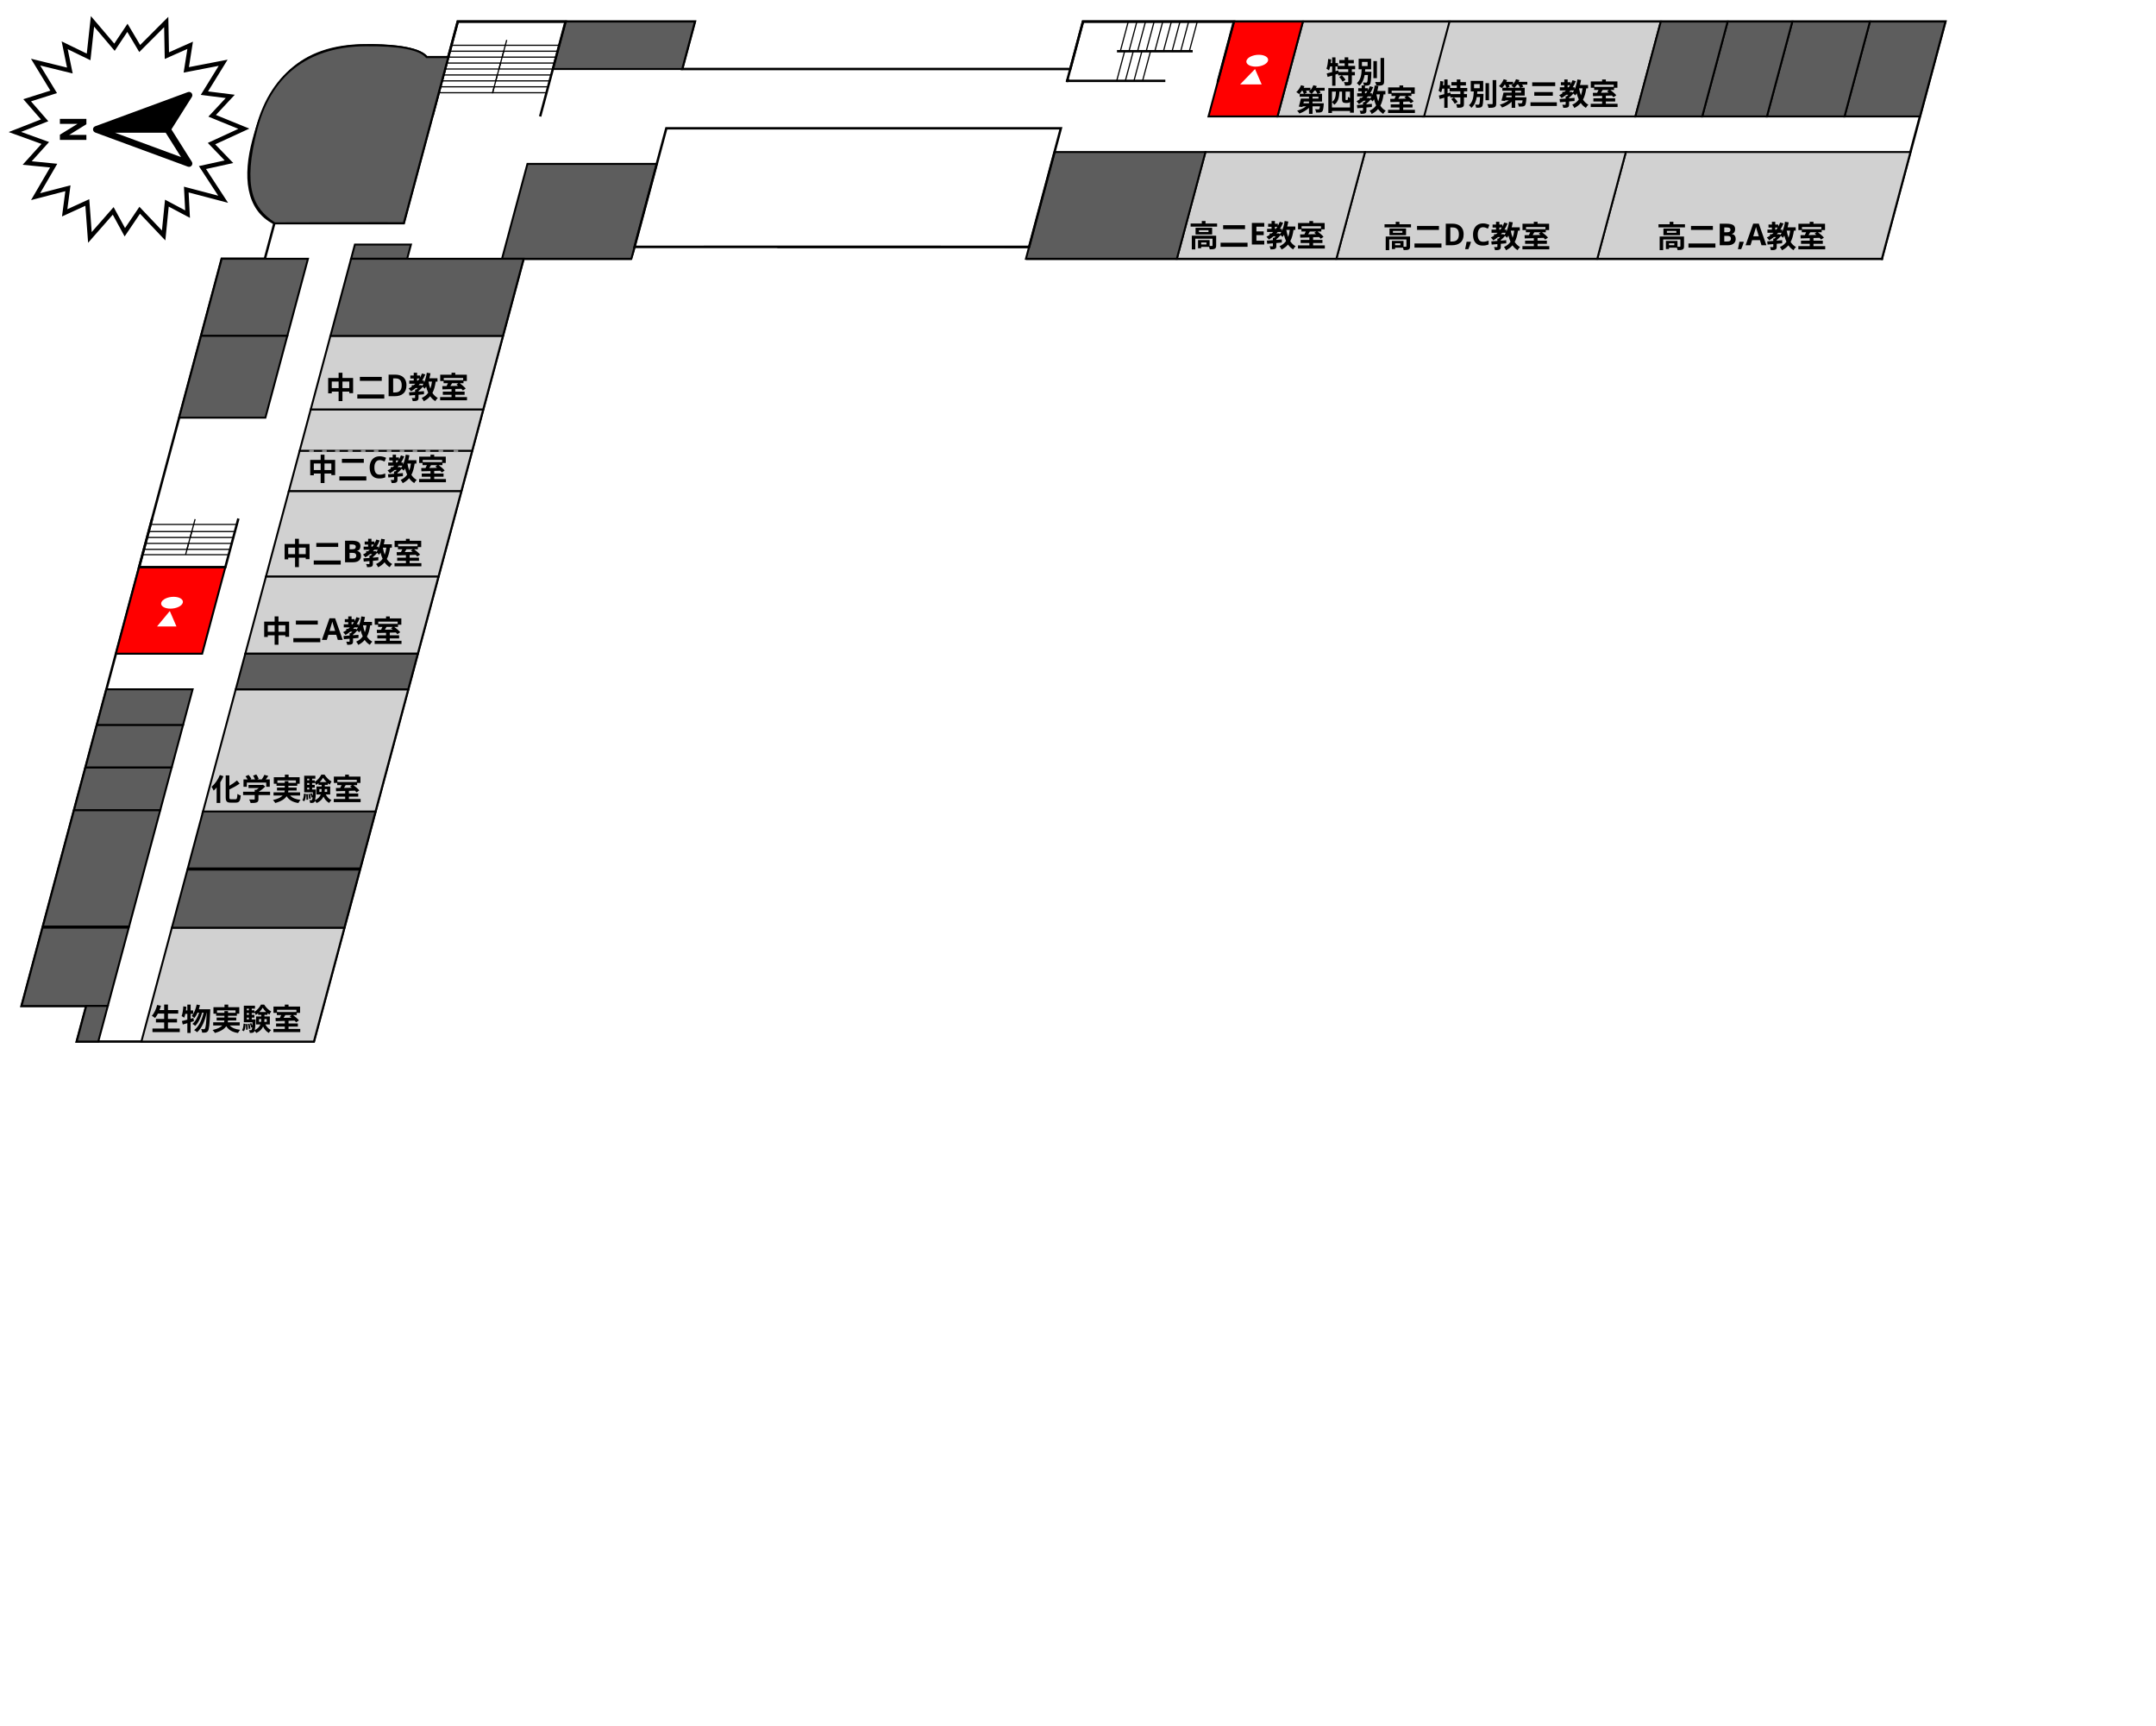
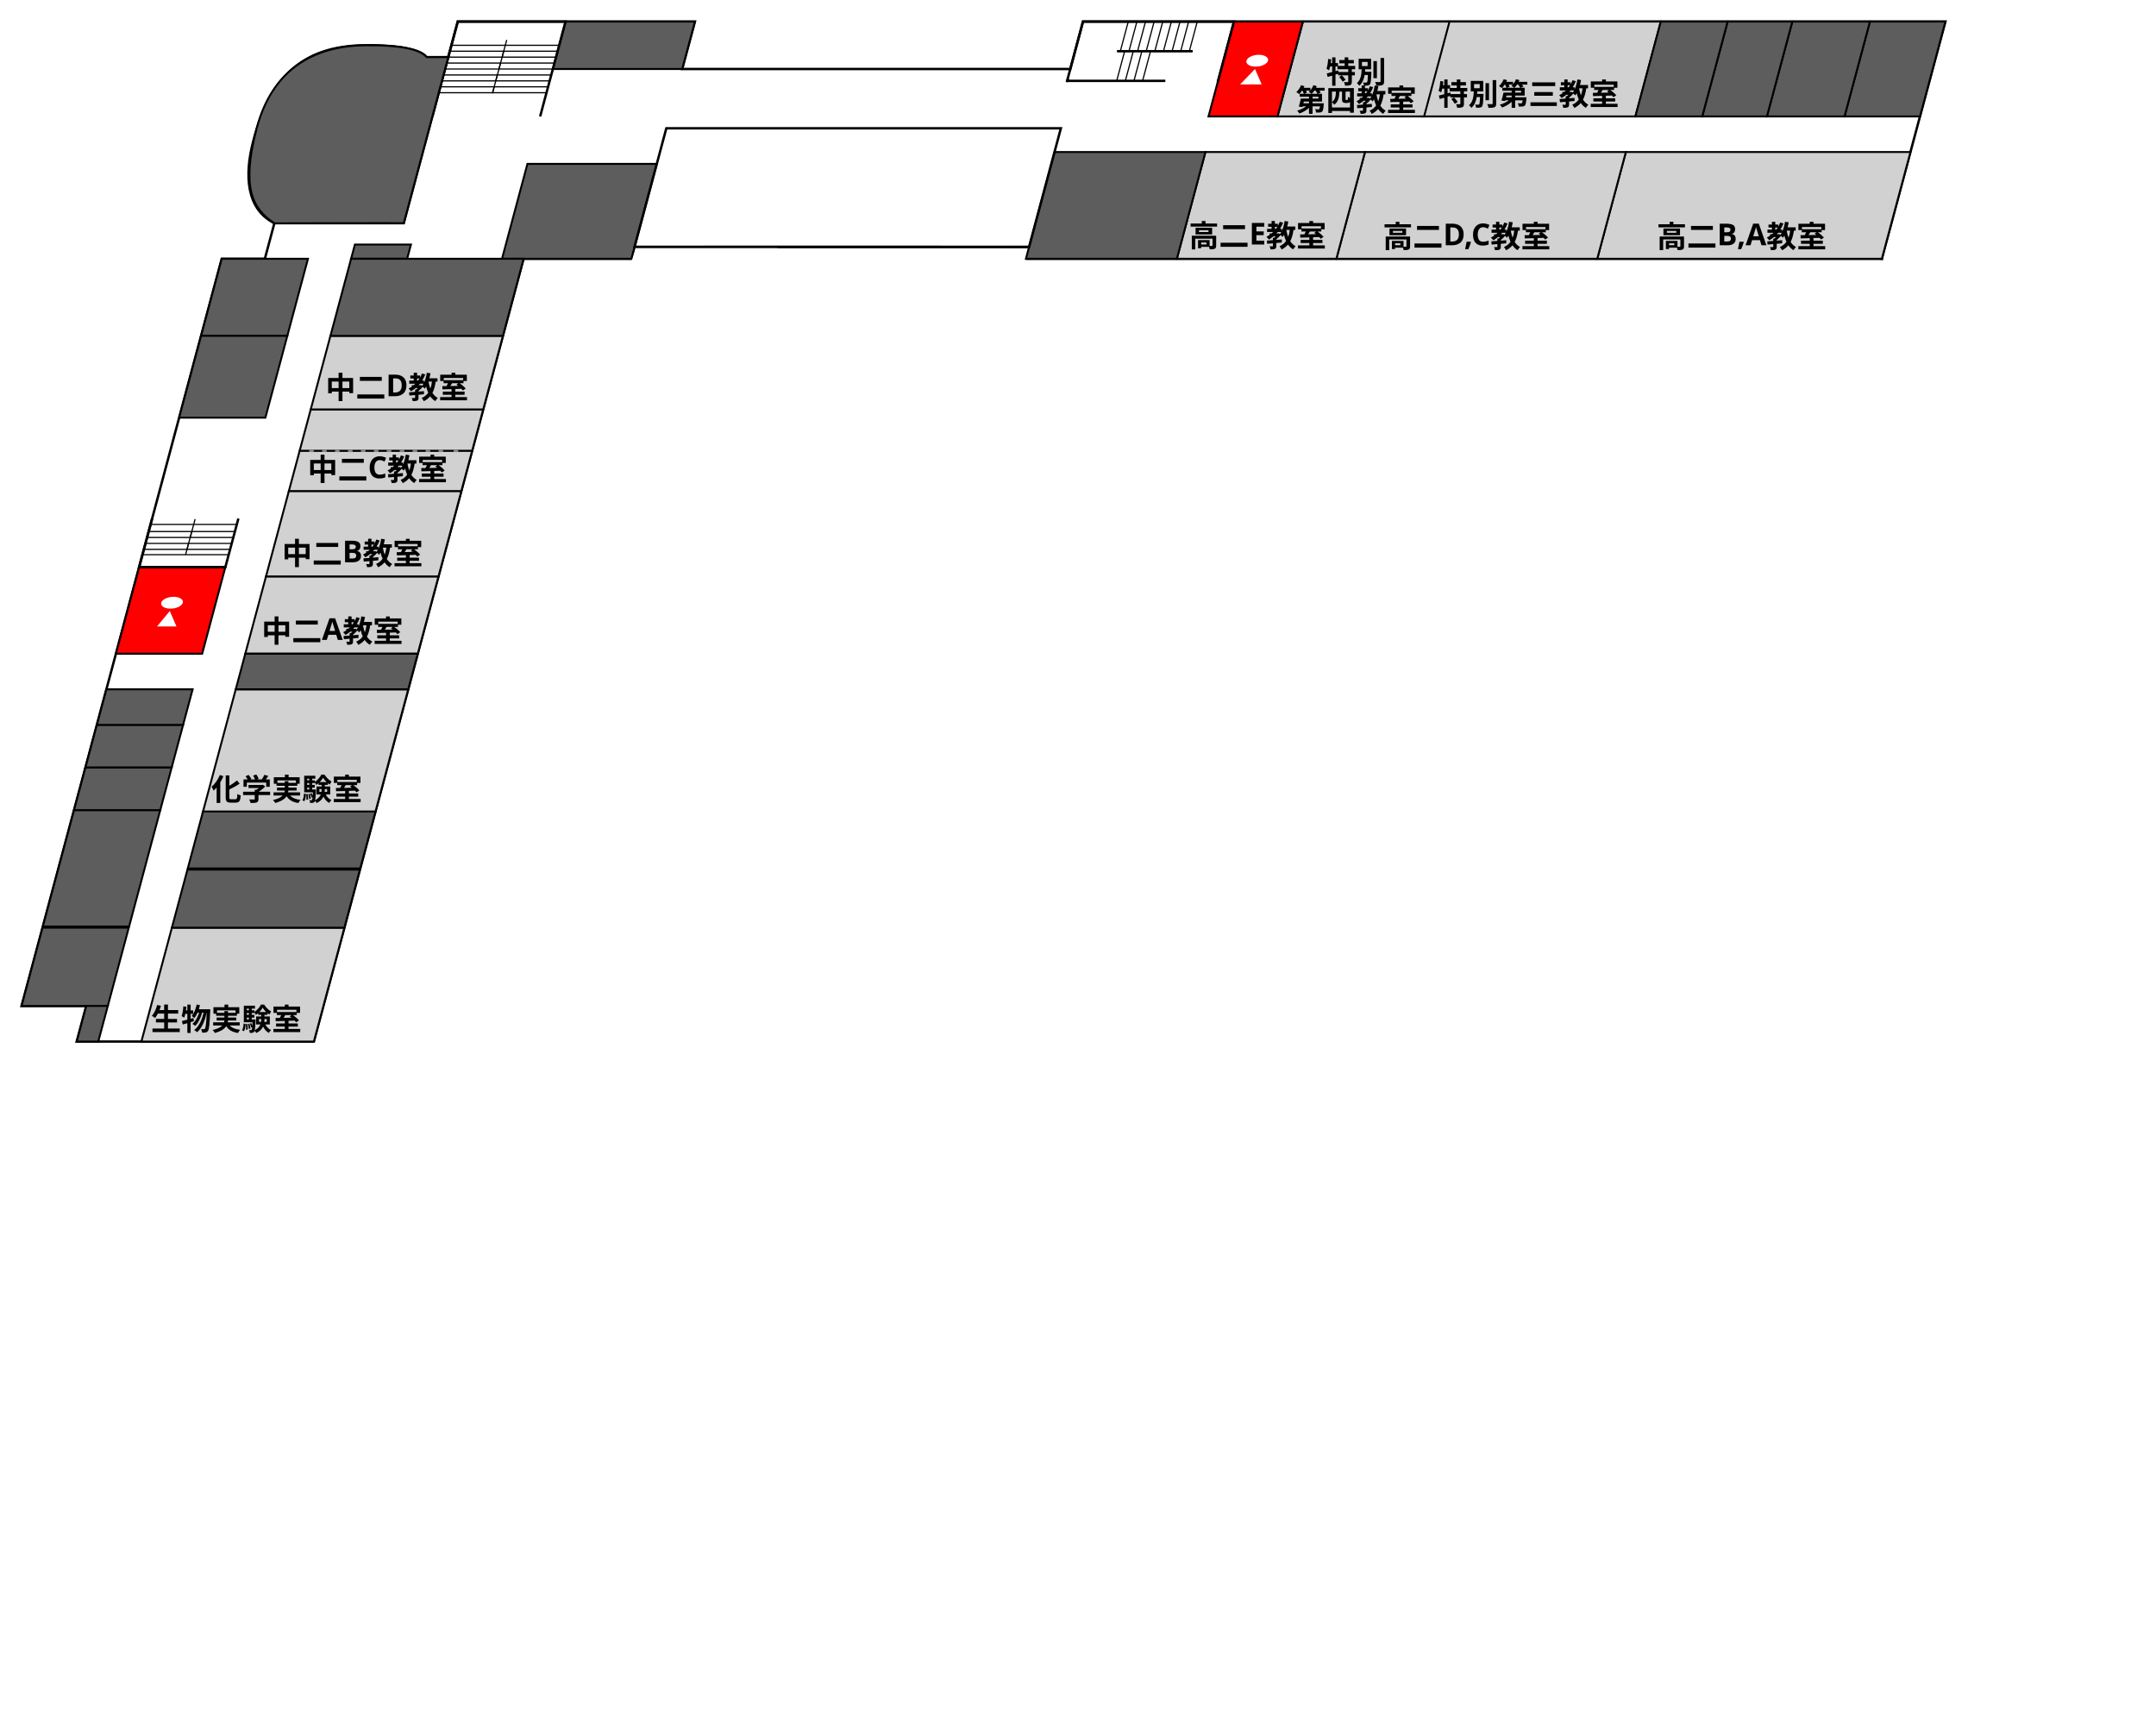
<svg xmlns="http://www.w3.org/2000/svg" style="isolation:isolate" viewBox="0 0 1000 800" width="1000pt" height="800pt">
  <defs>
    <clipPath id="_clipPath_VqeiOeT12a6hkS6IhmECC6aZbihZgpf9">
      <rect width="1000" height="800" />
    </clipPath>
  </defs>
  <g clip-path="url(#_clipPath_VqeiOeT12a6hkS6IhmECC6aZbihZgpf9)">
    <g style="isolation:isolate" id="outer">
      <path d=" M 872.844 120 L 902.319 10 L 502.319 10 L 496.424 32 L 316.424 32 L 322.319 10 L 212.319 10 L 207.898 26.5 L 197.898 26.5" id="パス" fill="none" vector-effect="non-scaling-stroke" stroke-width="1.483" stroke="rgb(0,0,0)" stroke-linejoin="miter" stroke-linecap="square" stroke-miterlimit="3" />
      <path d=" M 197.898 26.5 C 194.15 21.825 179.302 20.794 169.371 21 C 139.085 21.137 124.822 37.337 117.582 65 C 113.179 81.431 114.318 97.083 127.266 103.5 L 122.844 120 L 102.844 120 L 10 466.5 L 40 466.5 L 35.579 483 L 145.579 483 L 242.844 120 C 254.22 120 270.845 120 292.719 120 C 292.767 119.94 294.306 114.371 294.318 114.5 C 294.339 114.423 409.4 114.5 477.318 114.5 C 477.34 114.506 475.833 119.998 475.844 120 Q 619.165 120 872.844 120" id="パス" fill="none" vector-effect="non-scaling-stroke" stroke-width="1.483" stroke="rgb(0,0,0)" stroke-linejoin="miter" stroke-linecap="square" stroke-miterlimit="3" />
      <path d=" M 127.266 103.5 L 187.266 103.5 L 207.898 26.5" id="パス" fill="none" vector-effect="non-scaling-stroke" stroke-width="1.483" stroke="rgb(0,0,0)" stroke-linejoin="miter" stroke-linecap="square" stroke-miterlimit="3" />
    </g>
    <g style="isolation:isolate" id="booth">
      <path d=" M 872.844 120 L 740.844 120 L 754.108 70.5 L 886.108 70.5 L 872.844 120 Z " id="maps_H2A" fill="rgb(209,209,209)" vector-effect="non-scaling-stroke" stroke-width="1.187" stroke="rgb(0,0,0)" stroke-linejoin="miter" stroke-linecap="square" stroke-miterlimit="3" />
      <path d=" M 740.844 120 L 619.844 120 L 633.108 70.5 L 754.108 70.5 L 740.844 120 Z " id="maps_H2C" fill="rgb(209,209,209)" vector-effect="non-scaling-stroke" stroke-width="1.187" stroke="rgb(0,0,0)" stroke-linejoin="miter" stroke-linecap="square" stroke-miterlimit="3" />
      <path d=" M 619.844 120 L 545.844 120 L 559.108 70.5 L 633.108 70.5 L 619.844 120 Z " id="maps_H2E" fill="rgb(209,209,209)" vector-effect="non-scaling-stroke" stroke-width="1.187" stroke="rgb(0,0,0)" stroke-linejoin="miter" stroke-linecap="square" stroke-miterlimit="3" />
      <path d=" M 144.128 189.85 L 138.97 209.1 L 218.97 209.1 L 224.128 189.85 L 144.128 189.85 Z " id="maps_M2C_2" fill="rgb(209,209,209)" vector-effect="non-scaling-stroke" stroke-width="1.187" stroke="rgb(0,0,0)" stroke-linejoin="miter" stroke-linecap="square" stroke-miterlimit="3" />
      <path d=" M 138.97 209.1 L 133.959 227.8 L 213.959 227.8 L 218.97 209.1 L 138.97 209.1 Z " id="maps_M2C_1" fill="rgb(209,209,209)" vector-effect="non-scaling-stroke" stroke-width="1.187" stroke="rgb(0,0,0)" stroke-linejoin="miter" stroke-linecap="square" stroke-miterlimit="3" />
      <path d=" M 213.959 227.8 L 203.349 267.4 L 123.349 267.4 L 133.959 227.8 L 213.959 227.8 Z " id="maps_M2B" fill="rgb(209,209,209)" vector-effect="non-scaling-stroke" stroke-width="1.187" stroke="rgb(0,0,0)" stroke-linejoin="miter" stroke-linecap="square" stroke-miterlimit="3" />
      <path d=" M 233.265 155.75 L 224.128 189.85 L 144.128 189.85 L 153.265 155.75 L 233.265 155.75 Z " id="maps_M2D" fill="rgb(209,209,209)" vector-effect="non-scaling-stroke" stroke-width="1.187" stroke="rgb(0,0,0)" stroke-linejoin="miter" stroke-linecap="square" stroke-miterlimit="3" />
      <path d=" M 203.349 267.4 L 193.77 303.15 L 113.77 303.15 L 123.349 267.4 L 203.349 267.4 Z " id="maps_M2A" fill="rgb(209,209,209)" vector-effect="non-scaling-stroke" stroke-width="1.187" stroke="rgb(0,0,0)" stroke-linejoin="miter" stroke-linecap="square" stroke-miterlimit="3" />
      <path d=" M 189.348 319.65 L 174.022 376.85 L 94.022 376.85 L 109.348 319.65 L 189.348 319.65 Z " id="maps_ScienceLab" fill="rgb(209,209,209)" vector-effect="non-scaling-stroke" stroke-width="1.187" stroke="rgb(0,0,0)" stroke-linejoin="miter" stroke-linecap="square" stroke-miterlimit="3" />
      <path d=" M 159.727 430.2 L 145.579 483 L 65.579 483 L 79.727 430.2 L 159.727 430.2 Z " id="maps_BiologyLab" fill="rgb(209,209,209)" vector-effect="non-scaling-stroke" stroke-width="1.187" stroke="rgb(0,0,0)" stroke-linejoin="miter" stroke-linecap="square" stroke-miterlimit="3" />
      <path d=" M 758.529 54 L 660.029 54 L 671.819 10 L 770.319 10 L 758.529 54 Z " id="maps_SRNo3" fill="rgb(209,209,209)" vector-effect="non-scaling-stroke" stroke-width="1.187" stroke="rgb(0,0,0)" stroke-linejoin="miter" stroke-linecap="square" stroke-miterlimit="3" />
      <path d=" M 660.529 54 L 592.529 54 L 604.319 10 L 672.319 10 L 660.529 54 Z " id="maps_SRNo4" fill="rgb(209,209,209)" vector-effect="non-scaling-stroke" stroke-width="1.187" stroke="rgb(0,0,0)" stroke-linejoin="miter" stroke-linecap="square" stroke-miterlimit="3" />
    </g>
    <g style="isolation:isolate" id="blank">
      <path d=" M 188.844 120 L 190.613 113.4 L 164.613 113.4 L 162.844 120 L 188.844 120 Z " id="パス" fill="rgb(93,93,93)" vector-effect="non-scaling-stroke" stroke-width="1.187" stroke="rgb(0,0,0)" stroke-linejoin="miter" stroke-linecap="square" stroke-miterlimit="3" />
      <path d=" M 545.844 120 L 475.844 120 L 489.108 70.5 L 559.108 70.5 L 545.844 120 Z " id="Labo_English" fill="rgb(93,93,93)" vector-effect="non-scaling-stroke" stroke-width="1.187" stroke="rgb(0,0,0)" stroke-linejoin="miter" stroke-linecap="square" stroke-miterlimit="3" />
      <path d=" M 79.622 355.95 L 84.927 336.15 L 44.927 336.15 L 39.622 355.95 L 79.622 355.95 Z " id="パス" fill="rgb(93,93,93)" vector-effect="non-scaling-stroke" stroke-width="1.187" stroke="rgb(0,0,0)" stroke-linejoin="miter" stroke-linecap="square" stroke-miterlimit="3" />
      <path d=" M 74.316 375.75 L 79.622 355.95 L 39.622 355.95 L 34.316 375.75 L 74.316 375.75 Z " id="パス" fill="rgb(93,93,93)" vector-effect="non-scaling-stroke" stroke-width="1.187" stroke="rgb(0,0,0)" stroke-linejoin="miter" stroke-linecap="square" stroke-miterlimit="3" />
      <path d=" M 59.874 429.65 L 74.316 375.75 L 34.316 375.75 L 19.874 429.65 L 59.874 429.65 Z " id="パス" fill="rgb(93,93,93)" vector-effect="non-scaling-stroke" stroke-width="1.187" stroke="rgb(0,0,0)" stroke-linejoin="miter" stroke-linecap="square" stroke-miterlimit="3" />
      <path d=" M 50 466.5 L 59.727 430.2 L 19.727 430.2 L 10 466.5 L 50 466.5 Z " id="パス" fill="rgb(93,93,93)" vector-effect="non-scaling-stroke" stroke-width="1.187" stroke="rgb(0,0,0)" stroke-linejoin="miter" stroke-linecap="square" stroke-miterlimit="3" />
      <path d=" M 84.927 336.15 L 89.348 319.65 L 49.348 319.65 L 44.927 336.15 L 84.927 336.15 Z " id="パス" fill="rgb(93,93,93)" vector-effect="non-scaling-stroke" stroke-width="1.187" stroke="rgb(0,0,0)" stroke-linejoin="miter" stroke-linecap="square" stroke-miterlimit="3" />
      <path d=" M 142.844 120 L 133.265 155.75 L 93.265 155.75 L 102.844 120 L 142.844 120 Z " id="パス" fill="rgb(93,93,93)" vector-effect="non-scaling-stroke" stroke-width="1.187" stroke="rgb(0,0,0)" stroke-linejoin="miter" stroke-linecap="square" stroke-miterlimit="3" />
      <path d=" M 133.265 155.75 L 123.097 193.7 L 83.097 193.7 L 93.265 155.75 L 133.265 155.75 Z " id="Counseling_Room" fill="rgb(93,93,93)" vector-effect="non-scaling-stroke" stroke-width="1.187" stroke="rgb(0,0,0)" stroke-linejoin="miter" stroke-linecap="square" stroke-miterlimit="3" />
      <path d=" M 890.529 54 L 902.319 10 L 867.319 10 L 855.529 54 L 890.529 54 Z " id="StairE" fill="rgb(93,93,93)" vector-effect="non-scaling-stroke" stroke-width="1.187" stroke="rgb(0,0,0)" stroke-linejoin="miter" stroke-linecap="square" stroke-miterlimit="3" />
      <path d=" M 819.529 54 L 831.319 10 L 867.319 10 L 855.529 54 L 819.529 54 Z " id="Audiovisual_Preparation_Room" fill="rgb(93,93,93)" vector-effect="non-scaling-stroke" stroke-width="1.187" stroke="rgb(0,0,0)" stroke-linejoin="miter" stroke-linecap="square" stroke-miterlimit="3" />
      <path d=" M 254.634 76 L 244.634 76 L 232.844 120 L 292.844 120 L 296.774 105.333 L 304.634 76 L 254.634 76 Z " id="Student_Guidance_Office" fill="rgb(93,93,93)" vector-effect="non-scaling-stroke" stroke-width="1.187" stroke="rgb(0,0,0)" stroke-linejoin="miter" stroke-linecap="square" stroke-miterlimit="3" />
      <path d=" M 166.948 403.25 L 159.727 430.2 L 79.727 430.2 L 86.948 403.25 L 166.948 403.25 Z " id="パス" fill="rgb(93,93,93)" vector-effect="non-scaling-stroke" stroke-width="1.187" stroke="rgb(0,0,0)" stroke-linejoin="miter" stroke-linecap="square" stroke-miterlimit="3" />
      <path d=" M 140.27 303.15 L 156.395 303.15 L 193.77 303.15 L 189.348 319.65 L 109.348 319.65 L 113.77 303.15 L 140.27 303.15 Z " id="パス" fill="rgb(93,93,93)" vector-effect="non-scaling-stroke" stroke-width="1.187" stroke="rgb(0,0,0)" stroke-linejoin="miter" stroke-linecap="square" stroke-miterlimit="3" />
      <path d=" M 50 466.5 L 45.579 483 L 35.579 483 L 40 466.5 L 50 466.5 Z " id="パス" fill="rgb(93,93,93)" vector-effect="non-scaling-stroke" stroke-width="1.187" stroke="rgb(0,0,0)" stroke-linejoin="miter" stroke-linecap="square" stroke-miterlimit="3" />
      <path d=" M 819.529 54 L 789.529 54 L 801.319 10 L 831.319 10 L 819.529 54 Z " id="H1_StaffRoom" fill="rgb(93,93,93)" vector-effect="non-scaling-stroke" stroke-width="1.187" stroke="rgb(0,0,0)" stroke-linejoin="miter" stroke-linecap="square" stroke-miterlimit="3" />
      <path d=" M 789.529 54 L 758.529 54 L 770.319 10 L 801.319 10 L 789.529 54 Z " id="H1_StaffRoom" fill="rgb(93,93,93)" vector-effect="non-scaling-stroke" stroke-width="1.187" stroke="rgb(0,0,0)" stroke-linejoin="miter" stroke-linecap="square" stroke-miterlimit="3" />
      <path d=" M 316.424 32 L 256.424 32 L 262.319 10 L 322.319 10 L 316.424 32 Z " id="Interview_Room" fill="rgb(93,93,93)" vector-effect="non-scaling-stroke" stroke-width="1.187" stroke="rgb(0,0,0)" stroke-linejoin="miter" stroke-linecap="square" stroke-miterlimit="3" />
      <path d=" M 212.319 10 L 262.319 10 L 250.529 54 L 262.319 10 L 212.319 10 L 200.529 54 L 212.319 10 Z " fill-rule="evenodd" id="StairC" fill="none" vector-effect="non-scaling-stroke" stroke-width="1.483" stroke="rgb(0,0,0)" stroke-linejoin="miter" stroke-linecap="square" stroke-miterlimit="3" />
      <path d=" M 242.844 120 L 175.344 120 L 162.844 120 L 153.265 155.75 L 233.265 155.75 L 242.844 120 Z " id="Catholic_Center" fill="rgb(93,93,93)" vector-effect="non-scaling-stroke" stroke-width="1.187" stroke="rgb(0,0,0)" stroke-linejoin="miter" stroke-linecap="square" stroke-miterlimit="3" />
      <path d=" M 174.169 376.3 L 167.095 402.7 L 87.095 402.7 L 88.462 397.6 L 94.169 376.3 L 174.169 376.3 Z " id="パス" fill="rgb(93,93,93)" vector-effect="non-scaling-stroke" stroke-width="1.187" stroke="rgb(0,0,0)" stroke-linejoin="miter" stroke-linecap="square" stroke-miterlimit="3" />
    </g>
    <g style="isolation:isolate" id="special">
      <path d=" M 93.77 303.15 L 53.77 303.15 L 64.528 263 L 104.528 263 L 93.77 303.15 Z " id="パス" fill="rgb(255,0,0)" vector-effect="non-scaling-stroke" stroke-width="1.2" stroke="rgb(0,0,0)" stroke-linejoin="miter" stroke-linecap="square" stroke-miterlimit="3" />
      <path d=" M 560.529 54 L 572.319 10 L 604.319 10 L 592.529 54 L 560.529 54 Z " id="Toilet" fill="rgb(255,0,0)" vector-effect="non-scaling-stroke" stroke-width="1.2" stroke="rgb(0,0,0)" stroke-linejoin="miter" stroke-linecap="square" stroke-miterlimit="3" />
      <path d=" M 187.266 103.5 L 207.898 26.5 L 197.898 26.5 Q 193.157 20.751 169.371 21 C 145.586 21.249 126.292 32.086 119.055 59.5 C 111.819 86.914 117.034 96.9 127.266 103.5 C 127.484 103.641 184.552 103.362 187.266 103.5 Z " id="maps_Seido" fill="rgb(93,93,93)" vector-effect="non-scaling-stroke" stroke-width="1.187" stroke="rgb(0,0,0)" stroke-linejoin="miter" stroke-linecap="square" stroke-miterlimit="3" />
      <path d=" M 110.423 241 L 104.528 263 L 64.528 263 L 70.423 241" id="パス" fill="none" vector-effect="non-scaling-stroke" stroke-width="1.483" stroke="rgb(0,0,0)" stroke-linejoin="miter" stroke-linecap="square" stroke-miterlimit="3" />
      <path d=" M 494.95 37.5 L 502.319 10 L 572.319 10 L 564.95 37.5" id="パス" fill="none" vector-effect="non-scaling-stroke" stroke-width="1.483" stroke="rgb(0,0,0)" stroke-linejoin="miter" stroke-linecap="square" stroke-miterlimit="3" />
      <path d=" M 477.318 114.5 L 492.055 59.5 L 309.055 59.5 L 294.318 114.5 L 477.318 114.5 Z " id="パス" fill="none" vector-effect="non-scaling-stroke" stroke-width="1.483" stroke="rgb(0,0,0)" stroke-linejoin="miter" stroke-linecap="square" stroke-miterlimit="3" />
    </g>
    <g style="isolation:isolate" id="Decorations">
      <g style="isolation:isolate" id="stairB">
        <path d=" M 66.075 257.225 L 79.966 257.225 L 106.075 257.225 M 108.212 249.25 L 88.212 249.25 M 106.738 254.75 L 86.738 254.75 M 108.949 246.5 L 88.949 246.5 M 107.475 252 L 87.475 252 M 109.833 243.2 L 89.833 243.2 M 90.423 241 Q 87.817 250.725 86.149 256.95" fill-rule="evenodd" id="複合パス" fill="none" vector-effect="non-scaling-stroke" stroke-width="0.742" stroke="rgb(0,0,0)" stroke-linejoin="miter" stroke-linecap="square" stroke-miterlimit="3" />
        <path d=" M 66.738 254.75 L 86.738 254.75 L 87.475 252 L 67.475 252 L 68.212 249.25 L 88.212 249.25 L 88.949 246.5 L 68.949 246.5 L 69.833 243.2 L 89.833 243.2" id="パス" fill="none" vector-effect="non-scaling-stroke" stroke-width="0.742" stroke="rgb(0,0,0)" stroke-linejoin="miter" stroke-linecap="square" stroke-miterlimit="3" />
      </g>
      <g style="isolation:isolate" id="stairC">
        <path d=" M 234.371 21 L 259.371 21 L 258.635 23.75 L 233.635 23.75 L 232.898 26.5 L 257.898 26.5 L 257.161 29.25 L 232.161 29.25 L 231.424 32 L 256.424 32 L 255.687 34.75 L 230.687 34.75 L 229.95 37.5 L 254.95 37.5 L 254.213 40.25 L 229.213 40.25 L 228.476 43 L 253.476 43" id="パス" fill="none" vector-effect="non-scaling-stroke" stroke-width="0.742" stroke="rgb(0,0,0)" stroke-linejoin="miter" stroke-linecap="square" stroke-miterlimit="3" />
        <path d=" M 234.961 18.8 L 228.476 43 L 228.476 43 L 203.476 43 L 204.213 40.25 L 229.213 40.25 L 229.95 37.5 L 204.95 37.5 L 205.687 34.75 L 230.687 34.75 L 231.424 32 L 206.424 32 L 207.161 29.25 L 232.161 29.25 L 232.898 26.5 L 207.898 26.5 L 208.635 23.75 L 233.635 23.75 L 234.371 21 L 209.371 21" id="パス" fill="none" vector-effect="non-scaling-stroke" stroke-width="0.742" stroke="rgb(0,0,0)" stroke-linejoin="miter" stroke-linecap="square" stroke-miterlimit="3" />
      </g>
      <g style="isolation:isolate" id="stairD">
        <line x1="494.95" y1="37.5" x2="539.95" y2="37.5" id="パス" vector-effect="non-scaling-stroke" stroke-width="1.483" stroke="rgb(0,0,0)" stroke-linejoin="miter" stroke-linecap="square" stroke-miterlimit="3" />
        <line x1="518.635" y1="23.75" x2="552.635" y2="23.75" id="パス" vector-effect="non-scaling-stroke" stroke-width="1.483" stroke="rgb(0,0,0)" stroke-linejoin="miter" stroke-linecap="square" stroke-miterlimit="3" />
        <path d=" M 551.782 23.2 L 555.319 10 L 551.319 10 L 547.635 23.75 L 543.635 23.75 L 547.319 10 L 543.319 10 L 539.635 23.75 L 535.635 23.75 L 539.319 10 L 535.319 10 L 531.635 23.75 L 527.635 23.75 L 531.319 10 L 527.319 10 L 523.635 23.75 L 519.635 23.75 L 523.319 10 L 502.319 10 L 495.245 36.4 L 495.95 37.5 L 517.95 37.5 L 521.635 23.75 L 525.635 23.75 L 521.95 37.5 L 525.95 37.5 L 529.635 23.75 L 533.635 23.75 L 529.95 37.5" id="パス" fill="none" vector-effect="non-scaling-stroke" stroke-width="0.742" stroke="rgb(0,0,0)" stroke-linejoin="miter" stroke-linecap="square" stroke-miterlimit="3" />
      </g>
      <path d=" M 578.138 28.15 C 578.544 26.632 581.115 25.4 583.875 25.4 C 586.634 25.4 588.544 26.632 588.138 28.15 C 587.731 29.668 585.161 30.9 582.401 30.9 C 579.641 30.9 577.731 29.668 578.138 28.15 Z  M 582.106 32 L 575.19 39.15 L 585.19 39.15 L 582.106 32 Z " fill-rule="evenodd" id="複合パス" fill="rgb(255,255,255)" />
      <path d=" M 74.789 279.5 C 75.195 277.982 77.766 276.75 80.526 276.75 C 83.285 276.75 85.195 277.982 84.789 279.5 C 84.382 281.018 81.812 282.25 79.052 282.25 C 76.292 282.25 74.382 281.018 74.789 279.5 Z  M 78.757 283.35 L 72.841 290.5 L 81.841 290.5 L 78.757 283.35 Z " fill-rule="evenodd" id="複合パス" fill="rgb(255,255,255)" />
      <g style="isolation:isolate" id="Text" />
      <g id="グループ">
        <line x1="144.97" y1="209.1" x2="143.97" y2="209.1" id="パス" vector-effect="non-scaling-stroke" stroke-width="1.483" stroke="rgb(139,139,139)" stroke-linejoin="miter" stroke-linecap="square" stroke-miterlimit="3" />
        <line x1="150.97" y1="209.1" x2="149.97" y2="209.1" id="パス" vector-effect="non-scaling-stroke" stroke-width="1.483" stroke="rgb(139,139,139)" stroke-linejoin="miter" stroke-linecap="square" stroke-miterlimit="3" />
        <line x1="156.97" y1="209.1" x2="155.97" y2="209.1" id="パス" vector-effect="non-scaling-stroke" stroke-width="1.483" stroke="rgb(139,139,139)" stroke-linejoin="miter" stroke-linecap="square" stroke-miterlimit="3" />
        <line x1="162.97" y1="209.1" x2="161.97" y2="209.1" id="パス" vector-effect="non-scaling-stroke" stroke-width="1.483" stroke="rgb(139,139,139)" stroke-linejoin="miter" stroke-linecap="square" stroke-miterlimit="3" />
        <line x1="168.97" y1="209.1" x2="167.97" y2="209.1" id="パス" vector-effect="non-scaling-stroke" stroke-width="1.483" stroke="rgb(139,139,139)" stroke-linejoin="miter" stroke-linecap="square" stroke-miterlimit="3" />
        <line x1="174.97" y1="209.1" x2="173.97" y2="209.1" id="パス" vector-effect="non-scaling-stroke" stroke-width="1.483" stroke="rgb(139,139,139)" stroke-linejoin="miter" stroke-linecap="square" stroke-miterlimit="3" />
        <line x1="180.97" y1="209.1" x2="179.97" y2="209.1" id="パス" vector-effect="non-scaling-stroke" stroke-width="1.483" stroke="rgb(139,139,139)" stroke-linejoin="miter" stroke-linecap="square" stroke-miterlimit="3" />
        <line x1="186.97" y1="209.1" x2="185.97" y2="209.1" id="パス" vector-effect="non-scaling-stroke" stroke-width="1.483" stroke="rgb(139,139,139)" stroke-linejoin="miter" stroke-linecap="square" stroke-miterlimit="3" />
        <line x1="192.97" y1="209.1" x2="191.97" y2="209.1" id="パス" vector-effect="non-scaling-stroke" stroke-width="1.483" stroke="rgb(139,139,139)" stroke-linejoin="miter" stroke-linecap="square" stroke-miterlimit="3" />
        <line x1="198.97" y1="209.1" x2="197.97" y2="209.1" id="パス" vector-effect="non-scaling-stroke" stroke-width="1.483" stroke="rgb(139,139,139)" stroke-linejoin="miter" stroke-linecap="square" stroke-miterlimit="3" />
        <line x1="204.97" y1="209.1" x2="203.97" y2="209.1" id="パス" vector-effect="non-scaling-stroke" stroke-width="1.483" stroke="rgb(139,139,139)" stroke-linejoin="miter" stroke-linecap="square" stroke-miterlimit="3" />
        <line x1="211.97" y1="209.1" x2="210.97" y2="209.1" id="パス" vector-effect="non-scaling-stroke" stroke-width="1.483" stroke="rgb(139,139,139)" stroke-linejoin="miter" stroke-linecap="square" stroke-miterlimit="3" />
      </g>
    </g>
    <g clip-path="url(#_clipPath_9MweQeAou1e7SIpHjbfB3MZwOueEGeO3)">
      <text transform="matrix(1,0,0,1,70,477.747)" id="text_BiologyLab" style="font-family:'Yu Gothic UI';font-weight:700;font-size:14px;font-style:normal;fill:#000000;stroke:none;">生物実験室</text>
    </g>
    <defs>
      <clipPath id="_clipPath_9MweQeAou1e7SIpHjbfB3MZwOueEGeO3">
        <rect x="0" y="0" width="79.985" height="18.621" transform="matrix(1,0,0,1,66.008,462.64)" />
      </clipPath>
    </defs>
    <g clip-path="url(#_clipPath_3od1kmz00L1BVWF7945LcPVWUw254f6x)">
      <text transform="matrix(1,0,0,1,98,371.107)" id="text_ScienceLab" style="font-family:'Yu Gothic UI';font-weight:700;font-size:14px;font-style:normal;fill:#000000;stroke:none;">化学実験室</text>
    </g>
    <defs>
      <clipPath id="_clipPath_3od1kmz00L1BVWF7945LcPVWUw254f6x">
        <rect x="0" y="0" width="79.985" height="18.621" transform="matrix(1,0,0,1,94.008,356)" />
      </clipPath>
    </defs>
    <g clip-path="url(#_clipPath_Vj5E9lL4nOdLPzJDmwf37BCVNdfLyIv6)">
      <text transform="matrix(1,0,0,1,121.3,297.747)" id="text_M2A" style="font-family:'Yu Gothic UI';font-weight:700;font-size:14px;font-style:normal;fill:#000000;stroke:none;">中二A教室</text>
    </g>
    <defs>
      <clipPath id="_clipPath_Vj5E9lL4nOdLPzJDmwf37BCVNdfLyIv6">
        <rect x="0" y="0" width="79.985" height="18.621" transform="matrix(1,0,0,1,115.008,282.64)" />
      </clipPath>
    </defs>
    <g clip-path="url(#_clipPath_mQSyKk3u7pdGLxrYzHcAZ9IaHM2lia7I)">
      <text transform="matrix(1,0,0,1,130.772,261.747)" id="text_M2B" style="font-family:'Yu Gothic UI';font-weight:700;font-size:14px;font-style:normal;fill:#000000;stroke:none;">中二B教室</text>
    </g>
    <defs>
      <clipPath id="_clipPath_mQSyKk3u7pdGLxrYzHcAZ9IaHM2lia7I">
        <rect x="0" y="0" width="79.985" height="18.621" transform="matrix(1,0,0,1,124.008,246.64)" />
      </clipPath>
    </defs>
    <g clip-path="url(#_clipPath_CdHMKXJ2jP9ofzBYkRd57wHPH8cX5i7o)">
      <text transform="matrix(1,0,0,1,142.652,222.747)" id="text_M2C" style="font-family:'Yu Gothic UI';font-weight:700;font-size:14px;font-style:normal;fill:#000000;stroke:none;">中二C教室</text>
    </g>
    <defs>
      <clipPath id="_clipPath_CdHMKXJ2jP9ofzBYkRd57wHPH8cX5i7o">
        <rect x="0" y="0" width="79.985" height="18.621" transform="matrix(1,0,0,1,136.008,207.64)" />
      </clipPath>
    </defs>
    <g clip-path="url(#_clipPath_WtIH1aM2Asv2NJEnLJuQbeBXBPB9JtAY)">
      <text transform="matrix(1,0,0,1,150.979,184.747)" id="text_M2D" style="font-family:'Yu Gothic UI';font-weight:700;font-size:14px;font-style:normal;fill:#000000;stroke:none;">中二D教室</text>
    </g>
    <defs>
      <clipPath id="_clipPath_WtIH1aM2Asv2NJEnLJuQbeBXBPB9JtAY">
        <rect x="0" y="0" width="79.985" height="18.621" transform="matrix(1,0,0,1,145.008,169.64)" />
      </clipPath>
    </defs>
    <g clip-path="url(#_clipPath_OKtqxPcGju2yaHEOLfG3b0XoS8OW6Uys)">
      <text transform="matrix(1,0,0,1,551.377,114.387)" id="text_H2E" style="font-family:'Yu Gothic UI';font-weight:700;font-size:14px;font-style:normal;fill:#000000;stroke:none;">高二E教室</text>
    </g>
    <defs>
      <clipPath id="_clipPath_OKtqxPcGju2yaHEOLfG3b0XoS8OW6Uys">
        <rect x="0" y="0" width="74.496" height="18.621" transform="matrix(1,0,0,1,546.752,99.28)" />
      </clipPath>
    </defs>
    <g clip-path="url(#_clipPath_Ui3u3MdU7zxmHtG10xpMaAI9sq2629jp)">
      <text transform="matrix(1,0,0,1,615,38.495)" id="text_SRNo4" style="font-family:'Yu Gothic UI';font-weight:700;font-size:14px;font-style:normal;fill:#000000;stroke:none;">特別</text>
      <text transform="matrix(1,0,0,1,601,51.53)" id="text_SRNo4" style="font-family:'Yu Gothic UI';font-weight:700;font-size:14px;font-style:normal;fill:#000000;stroke:none;">第四教室</text>
    </g>
    <defs>
      <clipPath id="_clipPath_Ui3u3MdU7zxmHtG10xpMaAI9sq2629jp">
        <rect x="0" y="0" width="64.992" height="31.656" transform="matrix(1,0,0,1,597.504,23.388)" />
      </clipPath>
    </defs>
    <g clip-path="url(#_clipPath_UBQq9FNMEOIuJhsulUOCBPzZvtK8QZPX)">
      <text transform="matrix(1,0,0,1,667,48.747)" id="text_SRNo3" style="font-family:'Yu Gothic UI';font-weight:700;font-size:14px;font-style:normal;fill:#000000;stroke:none;">特別第三教室</text>
    </g>
    <defs>
      <clipPath id="_clipPath_UBQq9FNMEOIuJhsulUOCBPzZvtK8QZPX">
        <rect x="0" y="0" width="98" height="18.621" transform="matrix(1,0,0,1,661,33.64)" />
      </clipPath>
    </defs>
    <g clip-path="url(#_clipPath_2FHaMjhBzslhuaueHrICNBcUWGX8X9ak)">
      <text transform="matrix(1,0,0,1,641.317,114.747)" id="text_H2C" style="font-family:'Yu Gothic UI';font-weight:700;font-size:14px;font-style:normal;fill:#000000;stroke:none;">高二D,C教室</text>
    </g>
    <defs>
      <clipPath id="_clipPath_2FHaMjhBzslhuaueHrICNBcUWGX8X9ak">
        <rect x="0" y="0" width="120.748" height="18.621" transform="matrix(1,0,0,1,621,99.64)" />
      </clipPath>
    </defs>
    <g clip-path="url(#_clipPath_DIPA58DZ68KsaIkzQT9RRe7NluXh2FCB)">
      <text transform="matrix(1,0,0,1,768.384,114.747)" id="text_H2A" style="font-family:'Yu Gothic UI';font-weight:700;font-size:14px;font-style:normal;fill:#000000;stroke:none;">高二B,A教室</text>
    </g>
    <defs>
      <clipPath id="_clipPath_DIPA58DZ68KsaIkzQT9RRe7NluXh2FCB">
        <rect x="0" y="0" width="132.748" height="18.621" transform="matrix(1,0,0,1,741.626,99.64)" />
      </clipPath>
    </defs>
-     <g style="isolation:isolate" id="レイヤー 40">
-       <path d=" M 113.1 59.7 L 98.4 53.7 L 106.8 44.7 L 94.8 43.2 L 103.5 29.1 L 86.4 32.4 L 88.2 21 L 77.4 25.8 L 77.1 10.2 L 64.8 22.5 L 59.1 12.9 L 53.1 21.9 L 42.9 9.9 L 41.1 26.4 L 30 21 L 32.4 32.7 L 16.5 28.8 L 24.9 42.6 L 12.6 46.5 L 20.7 55.8 L 6.9 61.2 L 21 66.3 L 12.6 75.6 L 24.9 76.8 L 16.5 91.2 L 31.5 87.3 L 30 98.7 L 40.5 93.9 L 41.7 110.1 L 52.5 97.8 L 57.9 107.7 L 64.8 97.5 L 75.9 109.2 L 77.4 94.2 L 87 99.3 L 86.4 87.9 L 103.5 92.4 L 93.9 77.7 L 106.2 75 L 98.1 66.6 L 113.1 59.7 Z " id="パス" fill="none" vector-effect="non-scaling-stroke" stroke-width="2.7" stroke="rgb(0,0,0)" stroke-linejoin="miter" stroke-linecap="square" stroke-miterlimit="3" />
-       <path d=" M 27.78 64.874 L 40.067 64.874 L 40.067 62.57 L 32.054 62.57 L 40.067 57.616 L 40.067 55.126 L 27.78 55.126 L 27.78 57.431 L 35.984 57.431 L 27.78 62.46 L 27.78 64.874 Z  M 44.175 61.453 L 87.147 77.284 C 88.522 77.79 89.757 76.265 88.977 75.025 L 79.504 60 L 88.977 44.977 C 89.759 43.736 88.523 42.21 87.147 42.716 L 44.144 58.56 C 43.471 58.85 43.141 59.348 43.14 60.024 C 43.138 60.7 43.665 61.263 44.175 61.452 L 44.175 61.453 Z  M 53.286 61.536 L 76.841 61.536 L 83.969 72.84 L 53.286 61.536 Z " fill-rule="evenodd" id="north-arrow-n-svgrepo-com" fill="rgb(0,0,0)" />
-     </g>
  </g>
</svg>
